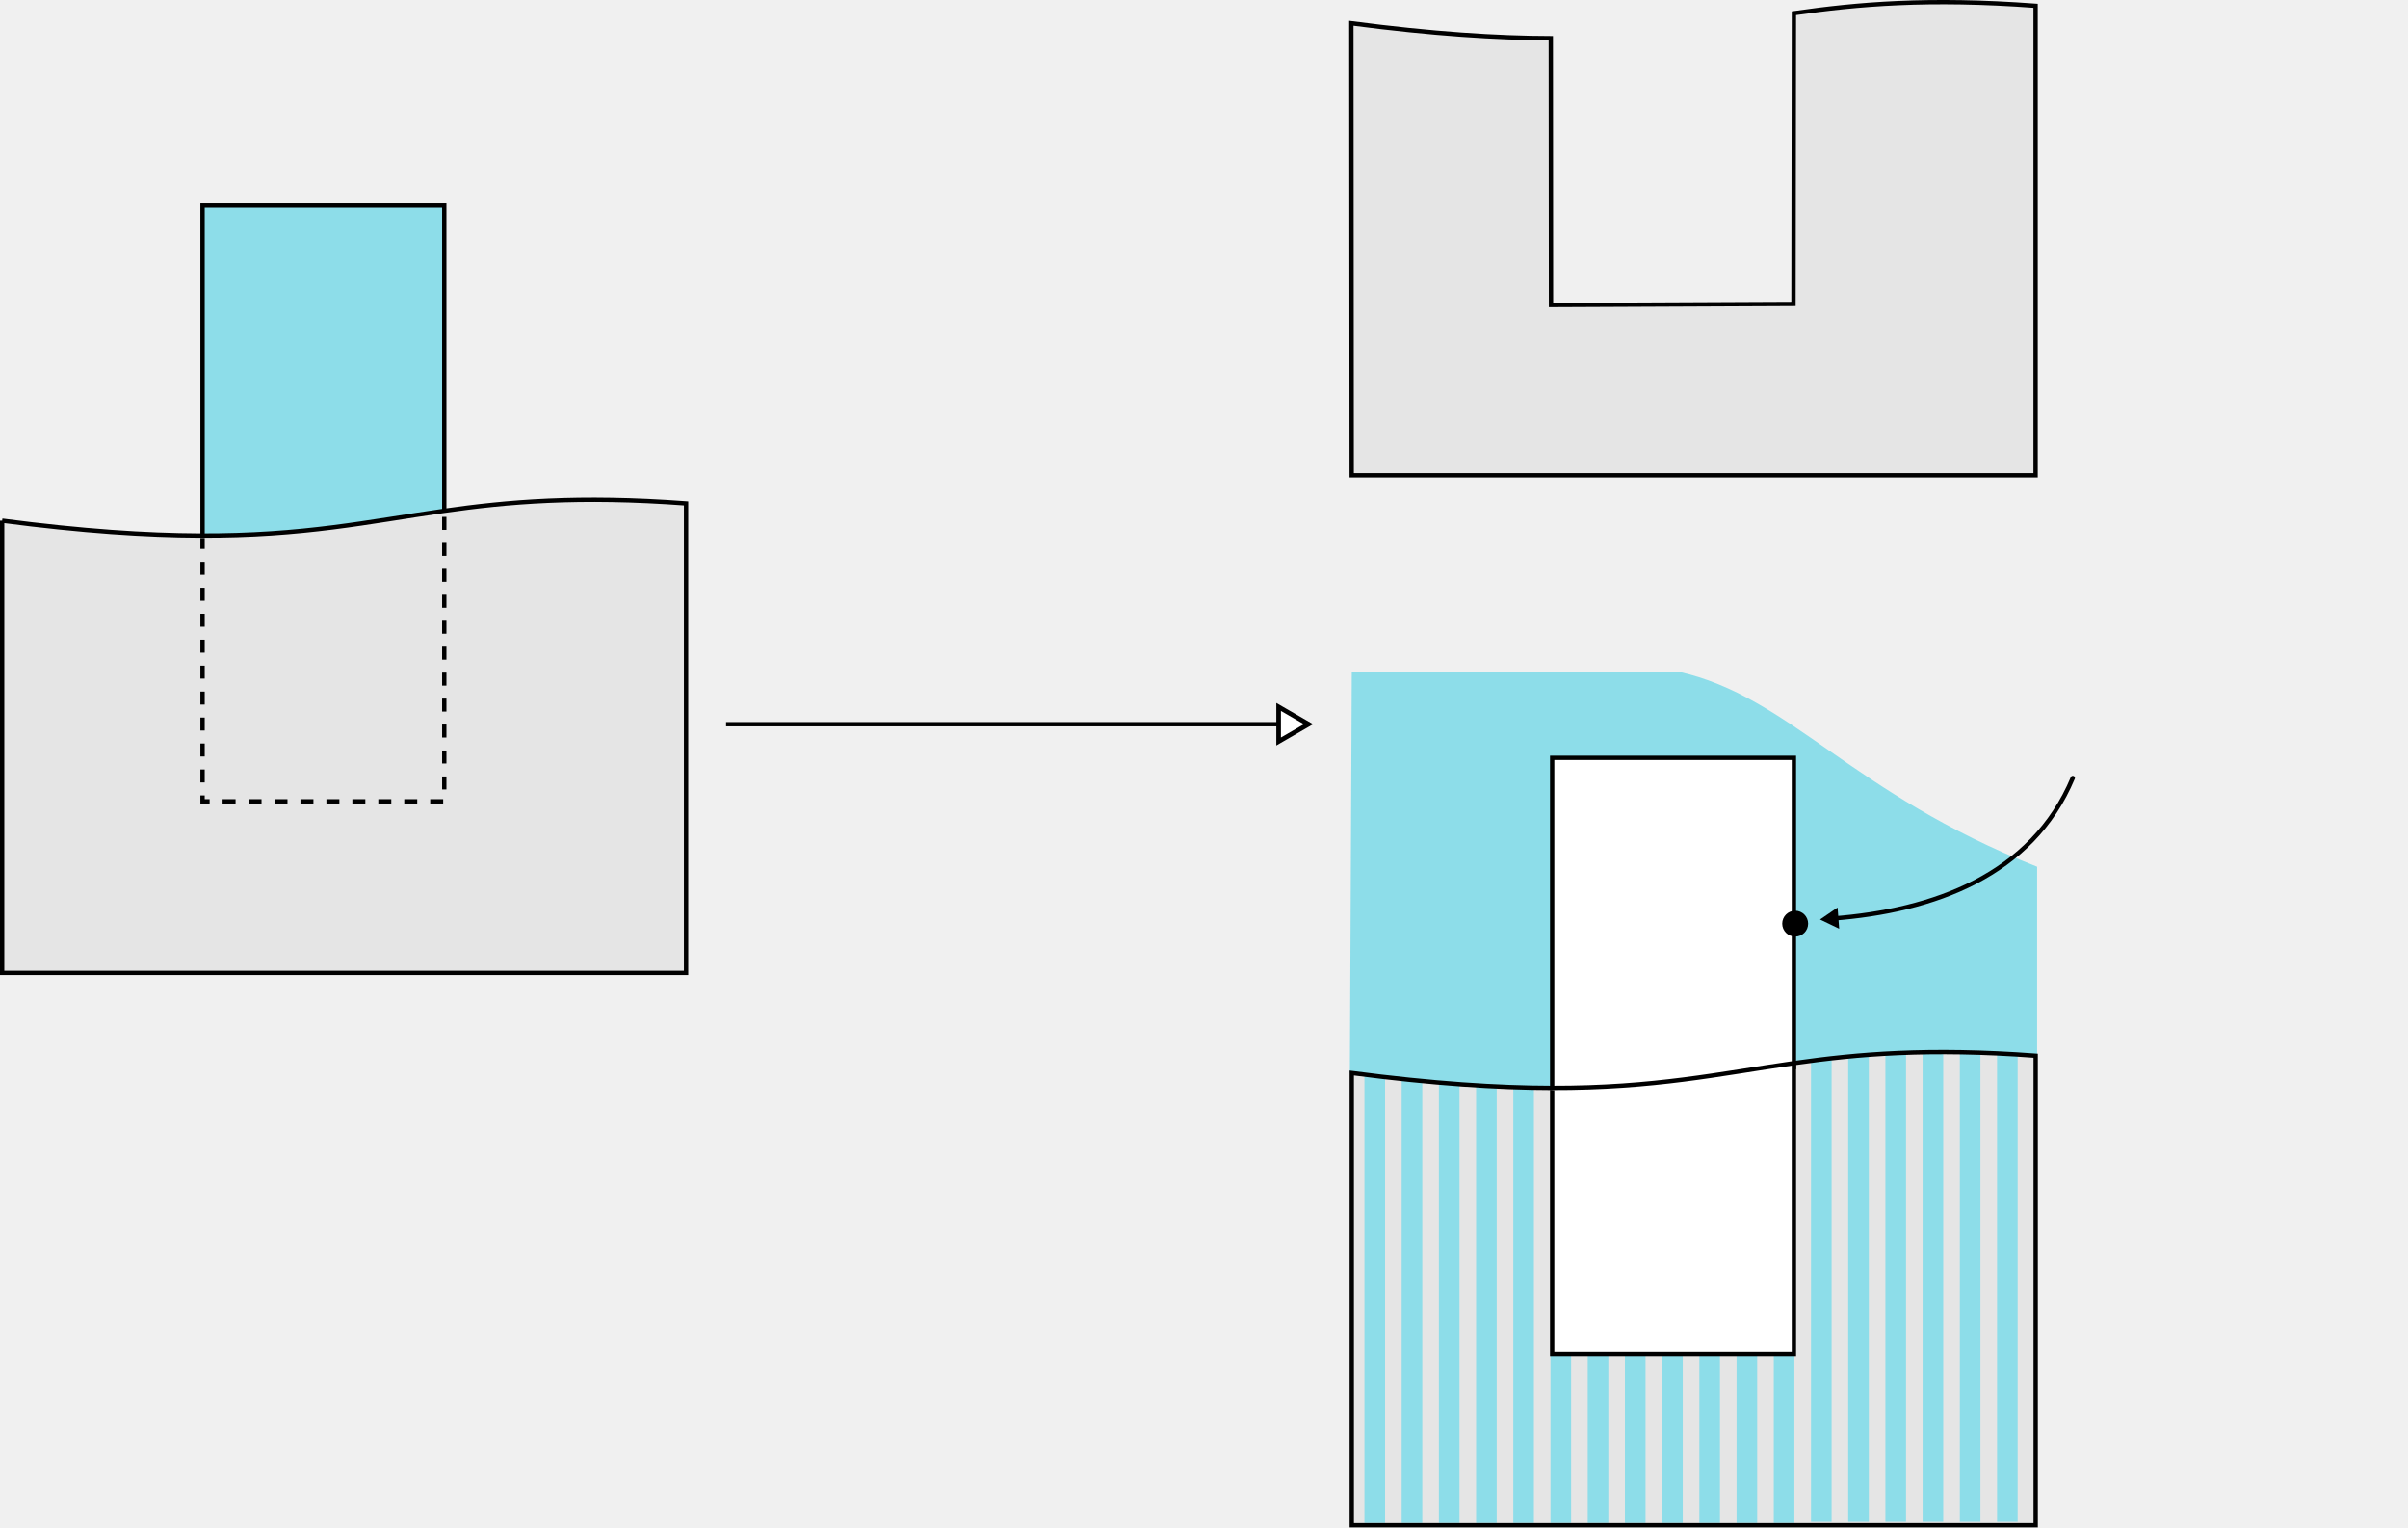
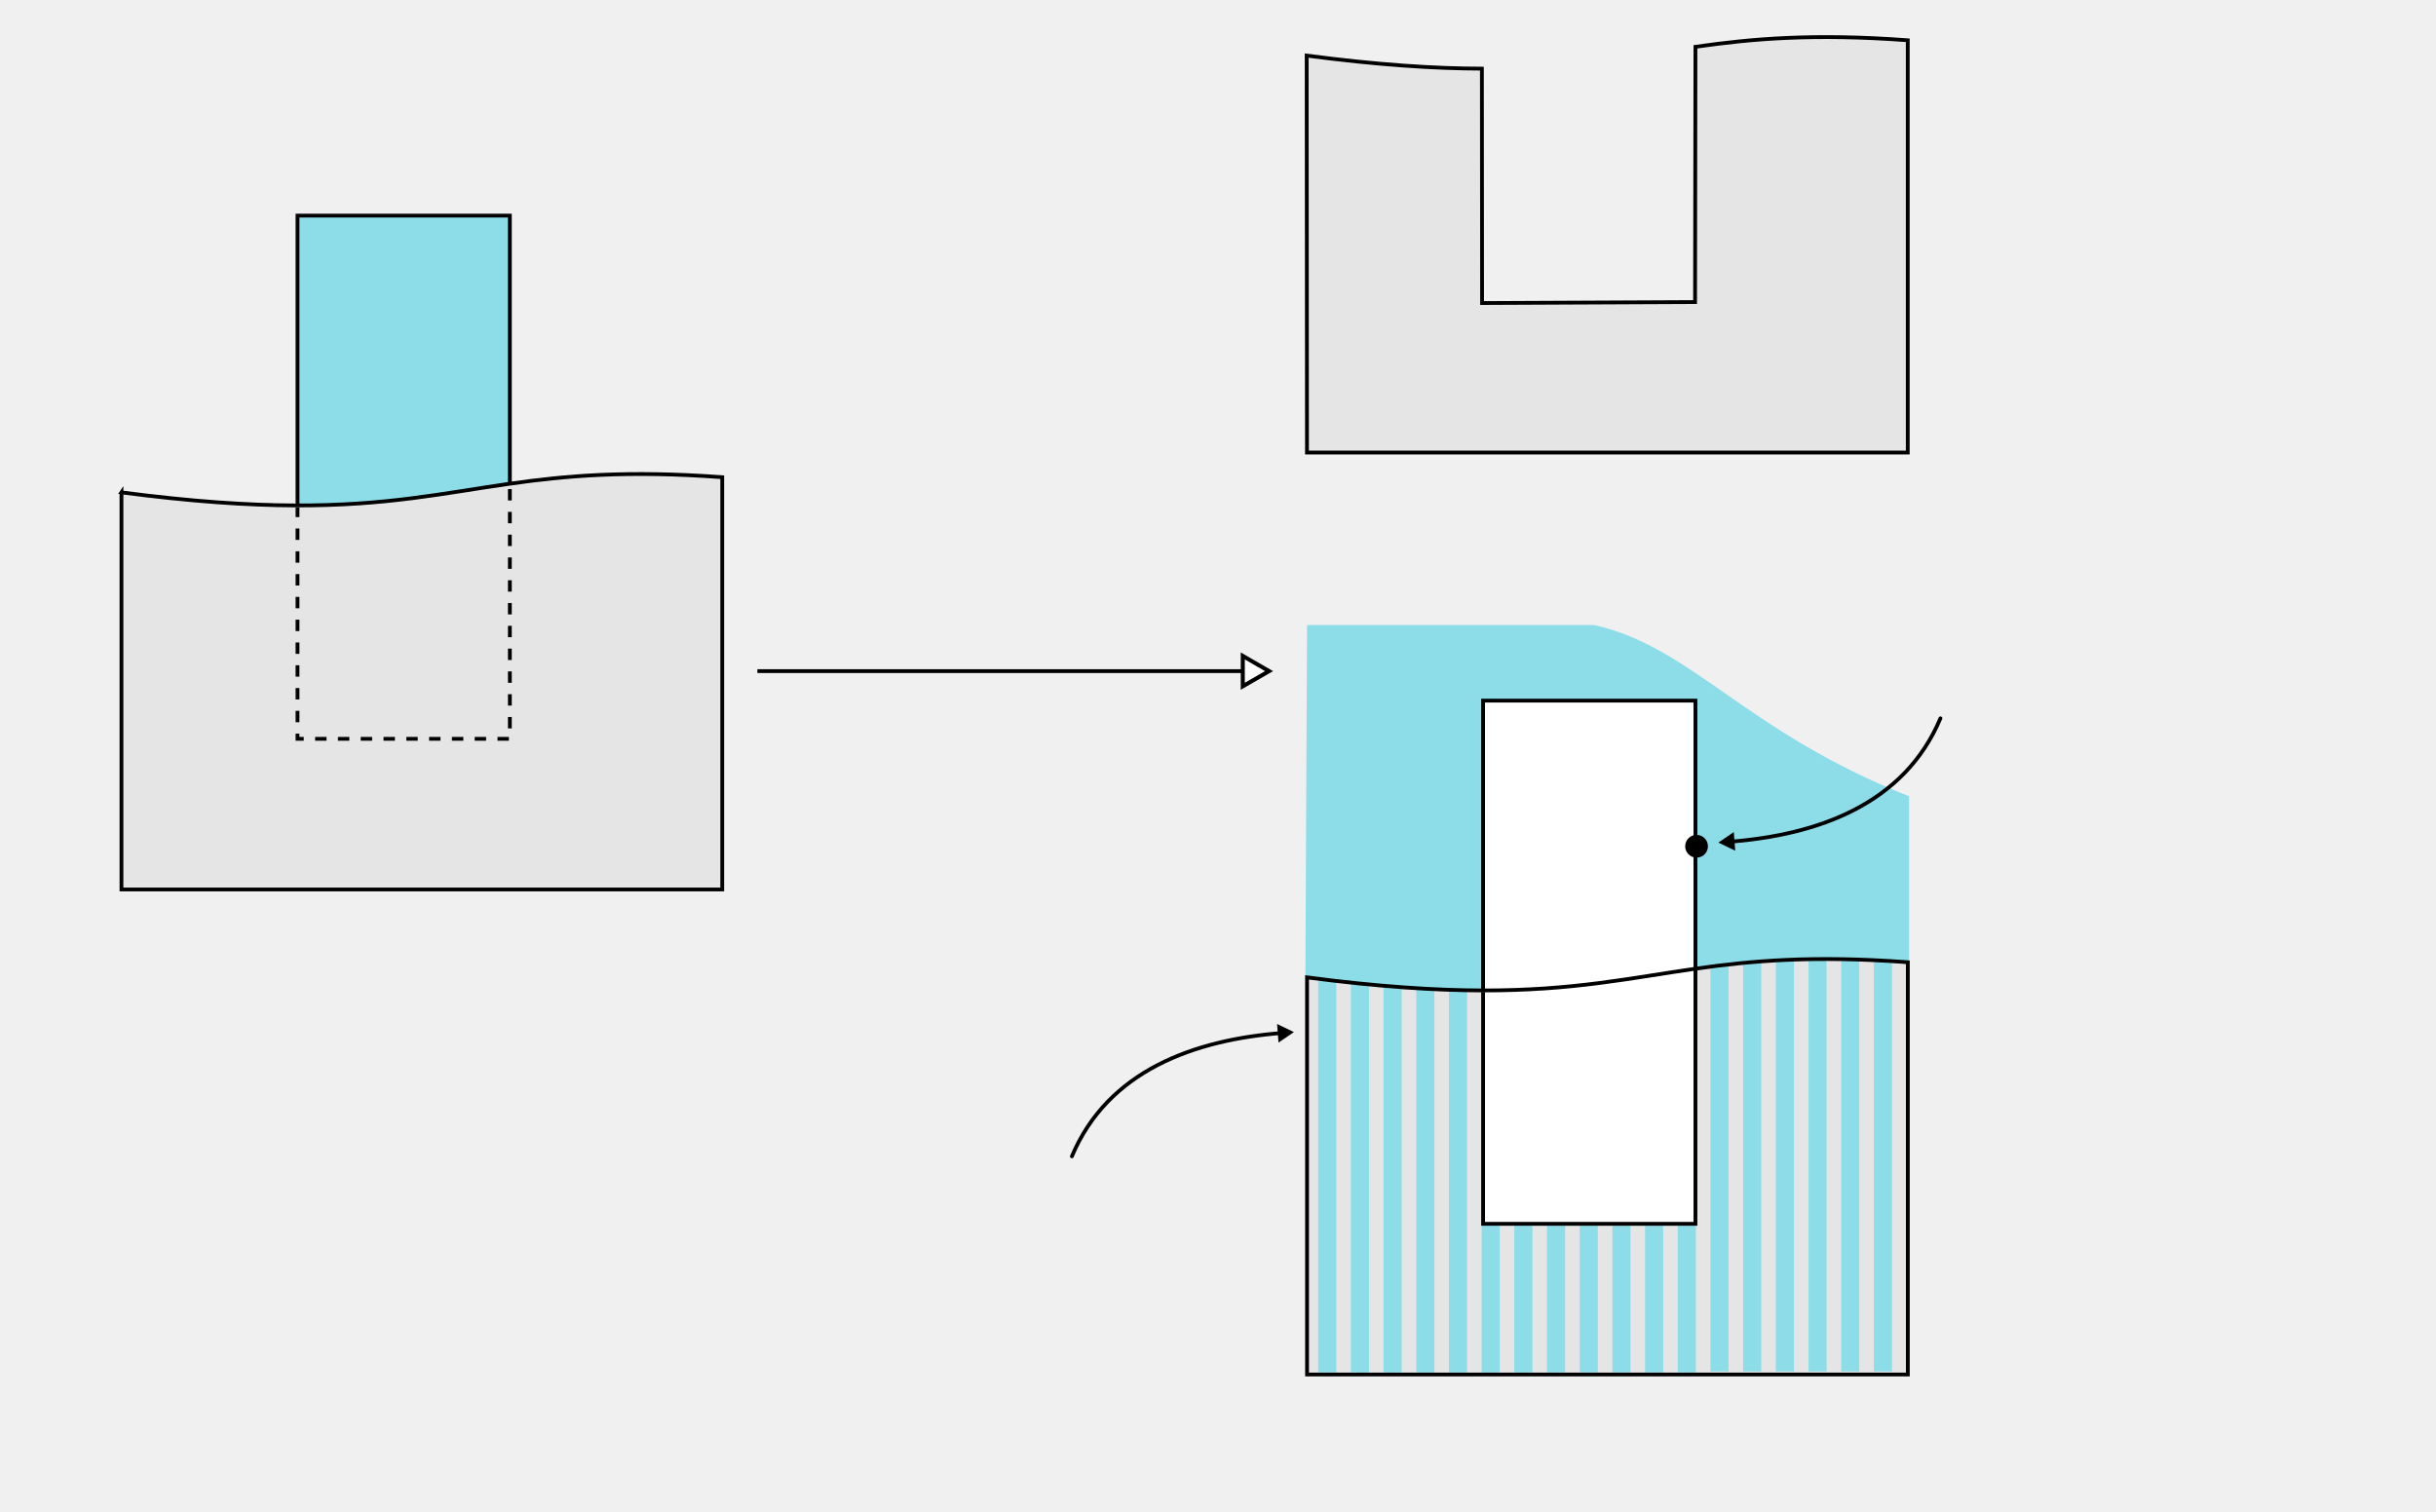
- <svg xmlns="http://www.w3.org/2000/svg" width="125.912mm" height="79.848mm" viewBox="0 0 125.912 79.848" version="1.1" id="svg8">
+ <svg xmlns="http://www.w3.org/2000/svg" width="145mm" height="90mm" viewBox="0 0 145 90" version="1.1" id="svg8">
  <defs id="defs2">
    <marker orient="auto" refY="0" refX="0" id="TriangleOutM" style="overflow:visible">
      <path id="path1084" d="M 5.77,0 -2.88,5 V -5 Z" style="fill:#000000;fill-opacity:1;fill-rule:evenodd;stroke:#000000;stroke-width:1pt;stroke-opacity:1" transform="scale(0.4)" />
    </marker>
    <marker orient="auto" refY="0" refX="0" id="EmptyTriangleOutL" style="overflow:visible">
      <path id="path1099" d="M 5.77,0 -2.88,5 V -5 Z" style="fill:#ffffff;fill-rule:evenodd;stroke:#000000;stroke-width:1pt;stroke-opacity:1" transform="matrix(0.8,0,0,0.8,-4.8,0)" />
    </marker>
    <marker orient="auto" refY="0" refX="0" id="TriangleOutL" style="overflow:visible">
      <path id="path1081" d="M 5.77,0 -2.88,5 V -5 Z" style="fill:#000000;fill-opacity:1;fill-rule:evenodd;stroke:#000000;stroke-width:1pt;stroke-opacity:1" transform="scale(0.8)" />
    </marker>
+     <marker orient="auto" refY="0" refX="0" id="TriangleOutM-9" style="overflow:visible">
+       <path id="path1084-4" d="M 5.77,0 -2.88,5 V -5 Z" style="fill:#000000;fill-opacity:1;fill-rule:evenodd;stroke:#000000;stroke-width:1pt;stroke-opacity:1" transform="scale(0.4)" />
+     </marker>
  </defs>
-   <g id="layer1" transform="translate(-32.08217,-122.9629)">
+   <g id="layer1" transform="translate(-32.08217,-112.8105)">
    <g id="g7183" transform="matrix(0.5930714,0,0,0.5930714,30.23795,76.66028)">
-       <path id="rect817-9" d="M 20.968,125.489 V 96.184 h 21.313 v 27.45" style="fill:#8ddde9;fill-opacity:1;stroke:#000000;stroke-width:0.381;stroke-miterlimit:4;stroke-dasharray:none;stroke-opacity:1" />
-       <path id="path815" d="m 3.3,123.967 v 39.862 H 63.598 v -41.384 c -9.522,-0.703 -15.755,-0.144 -21.372,0.658 -6.585,0.94 -12.323,2.213 -21.52,2.174 -4.705,-0.02 -10.314,-0.383 -17.406,-1.309 z" style="fill:#e5e5e5;fill-opacity:1;stroke:#000000;stroke-width:0.381;stroke-linecap:butt;stroke-linejoin:miter;stroke-miterlimit:4;stroke-dasharray:none;stroke-opacity:1" />
-       <path id="rect817" d="m 42.281,123.634 v 25.071 H 20.968 v -23.216" style="fill:none;fill-opacity:1;stroke:#000000;stroke-width:0.381;stroke-miterlimit:4;stroke-dasharray:1.144, 1.144;stroke-dashoffset:0;stroke-opacity:1" />
-       <flowRoot transform="matrix(0.3805895,0,0,0.3805895,-19.40689,-38.42708)" style="font-style:normal;font-weight:normal;font-size:40px;line-height:1.25;font-family:sans-serif;letter-spacing:0px;word-spacing:0px;fill:#000000;fill-opacity:1;stroke:none" id="flowRoot835" xml:space="preserve">
+       <path id="rect817-9" d="M 32.969,111.903 V 82.598 h 21.313 v 27.45" style="fill:#8ddde9;fill-opacity:1;stroke:#000000;stroke-width:0.381;stroke-miterlimit:4;stroke-dasharray:none;stroke-opacity:1" />
+       <path id="path815" d="m 15.301,110.381 v 39.862 h 60.297 v -41.384 c -9.522,-0.703 -15.755,-0.144 -21.372,0.658 -6.585,0.94 -12.323,2.213 -21.52,2.174 -4.705,-0.02 -10.314,-0.383 -17.406,-1.309 z" style="fill:#e5e5e5;fill-opacity:1;stroke:#000000;stroke-width:0.381;stroke-linecap:butt;stroke-linejoin:miter;stroke-miterlimit:4;stroke-dasharray:none;stroke-opacity:1" />
+       <path id="rect817" d="m 54.282,110.048 v 25.071 H 32.969 v -23.216" style="fill:none;fill-opacity:1;stroke:#000000;stroke-width:0.381;stroke-miterlimit:4;stroke-dasharray:1.144, 1.144;stroke-dashoffset:0;stroke-opacity:1" />
+       <flowRoot transform="matrix(0.3805895,0,0,0.3805895,-7.406178,-52.01365)" style="font-style:normal;font-weight:normal;font-size:40px;line-height:1.25;font-family:sans-serif;letter-spacing:0px;word-spacing:0px;fill:#000000;fill-opacity:1;stroke:none" id="flowRoot835" xml:space="preserve">
        <flowRegion id="flowRegion837">
          <rect y="335.52" x="113" height="61" width="172.5" id="rect839" />
        </flowRegion>
-         <flowPara style="font-style:normal;font-variant:normal;font-weight:normal;font-stretch:normal;font-size:13.333px;font-family:'Segoe UI';-inkscape-font-specification:'Segoe UI'" id="flowPara841">Tool</flowPara>
+         <flowPara style="font-style:normal;font-variant:normal;font-weight:bold;font-stretch:normal;font-size:13.333px;font-family:'Segoe UI';-inkscape-font-specification:'Segoe UI'" id="flowPara841">Tool</flowPara>
      </flowRoot>
-       <flowRoot transform="matrix(0.3805895,0,0,0.3805895,-35.96846,17.7233)" style="font-style:normal;font-weight:normal;font-size:40px;line-height:1.25;font-family:sans-serif;letter-spacing:0px;word-spacing:0px;fill:#000000;fill-opacity:1;stroke:none" id="flowRoot835-1" xml:space="preserve">
+       <flowRoot transform="matrix(0.3805895,0,0,0.3805895,-23.96775,4.136728)" style="font-style:normal;font-weight:normal;font-size:40px;line-height:1.25;font-family:sans-serif;letter-spacing:0px;word-spacing:0px;fill:#000000;fill-opacity:1;stroke:none" id="flowRoot835-1" xml:space="preserve">
        <flowRegion id="flowRegion837-7">
          <rect y="335.52" x="113" height="61" width="172.5" id="rect839-1" />
        </flowRegion>
-         <flowPara style="font-style:normal;font-variant:normal;font-weight:normal;font-stretch:normal;font-size:13.333px;font-family:'Segoe UI';-inkscape-font-specification:'Segoe UI'" id="flowPara841-6">Object</flowPara>
+         <flowPara style="font-style:normal;font-variant:normal;font-weight:bold;font-stretch:normal;font-size:13.333px;font-family:'Segoe UI';-inkscape-font-specification:'Segoe UI'" id="flowPara841-6">Object</flowPara>
      </flowRoot>
-       <g transform="matrix(1.438449,0,0,1.438449,-35.19635,-20.98356)" id="g935">
+       <g transform="matrix(1.438449,0,0,1.438449,-23.19563,-34.57013)" id="g935">
        <g id="g1257">
          <flowRoot transform="matrix(0.2645833,0,0,0.2645833,41.45457,10.87681)" style="font-style:normal;font-weight:normal;font-size:40px;line-height:1.25;font-family:sans-serif;letter-spacing:0px;word-spacing:0px;fill:#000000;fill-opacity:1;stroke:none" id="flowRoot835-1-7" xml:space="preserve">
            <flowRegion id="flowRegion837-7-4">
              <rect y="335.52" x="113" height="61" width="172.5" id="rect839-1-3" />
            </flowRegion>
            <flowPara style="font-style:normal;font-variant:normal;font-weight:normal;font-stretch:normal;font-size:13.333px;font-family:'Segoe UI';-inkscape-font-specification:'Segoe UI'" id="flowPara841-6-7">Result = Object \  </flowPara>
          </flowRoot>
          <flowRoot transform="matrix(0.2645833,0,0,0.2645833,67.45425,10.68972)" style="font-style:normal;font-weight:normal;font-size:40px;line-height:1.25;font-family:sans-serif;letter-spacing:0px;word-spacing:0px;fill:#000000;fill-opacity:1;stroke:none" id="flowRoot835-1-7-6" xml:space="preserve">
            <flowRegion id="flowRegion837-7-4-5">
              <rect y="335.52" x="113" height="61" width="172.5" id="rect839-1-3-8" />
            </flowRegion>
            <flowPara style="font-style:normal;font-variant:normal;font-weight:normal;font-stretch:normal;font-size:13.333px;font-family:'Segoe UI';-inkscape-font-specification:'Segoe UI'" id="flowPara841-6-7-1">*</flowPara>
          </flowRoot>
          <flowRoot transform="matrix(0.2645833,0,0,0.2645833,69.73956,10.92325)" style="font-style:normal;font-weight:normal;font-size:40px;line-height:1.25;font-family:sans-serif;letter-spacing:0px;word-spacing:0px;fill:#000000;fill-opacity:1;stroke:none" id="flowRoot835-1-7-3" xml:space="preserve">
            <flowRegion id="flowRegion837-7-4-7">
              <rect y="335.52" x="113" height="61" width="172.5" id="rect839-1-3-3" />
            </flowRegion>
            <flowPara style="font-style:normal;font-variant:normal;font-weight:normal;font-stretch:normal;font-size:13.333px;font-family:'Segoe UI';-inkscape-font-specification:'Segoe UI'" id="flowPara841-6-7-5">Tool</flowPara>
          </flowRoot>
        </g>
      </g>
-       <path id="rect817-9-7-1" d="m 122.123,172.654 0.168,-35.371 h 28.824 c 9.841,2.209 15.147,10.699 31.6,17.189 v 16.725 c -12.779,-1.362 -21.972,0.706 -32.406,2.207 -9.882,1.422 -21.829,0.142 -28.185,-0.751 z" style="fill:#8ddde9;fill-opacity:1;stroke:none;stroke-width:0.702;stroke-miterlimit:4;stroke-dasharray:none;stroke-opacity:1" />
-       <path id="path937" d="M 67.125,141.909 H 118.548" style="fill:none;stroke:#000000;stroke-width:0.381;stroke-linecap:butt;stroke-linejoin:miter;stroke-miterlimit:4;stroke-dasharray:none;stroke-opacity:1;marker-end:url(#EmptyTriangleOutL)" />
-       <path id="path815-4" d="m 161.235,104.862 -21.377,0.099 -0.018,-23.528 c -4.741,-0.012 -10.404,-0.372 -17.586,-1.31 l 0.03,39.844 h 60.297 V 78.583 c -9.478,-0.7 -15.698,-0.149 -21.309,0.656 z" style="fill:#e5e5e5;fill-opacity:1;stroke:#000000;stroke-width:0.381;stroke-linecap:butt;stroke-linejoin:miter;stroke-miterlimit:4;stroke-dasharray:none;stroke-opacity:1" />
-       <flowRoot transform="matrix(0.3805895,0,0,0.3805895,82.98568,-26.12033)" style="font-style:normal;font-weight:normal;font-size:40px;line-height:1.25;font-family:sans-serif;letter-spacing:0px;word-spacing:0px;fill:#000000;fill-opacity:1;stroke:none" id="flowRoot835-1-0" xml:space="preserve">
+       <path id="rect817-9-7-1" d="m 134.124,159.068 0.168,-35.371 h 28.824 c 9.841,2.209 15.147,10.699 31.6,17.189 v 16.725 c -12.779,-1.362 -21.972,0.706 -32.406,2.207 -9.882,1.422 -21.829,0.142 -28.185,-0.751 z" style="fill:#8ddde9;fill-opacity:1;stroke:none;stroke-width:0.702;stroke-miterlimit:4;stroke-dasharray:none;stroke-opacity:1" />
+       <path id="path937" d="M 79.125,128.323 H 130.548" style="fill:none;stroke:#000000;stroke-width:0.381;stroke-linecap:butt;stroke-linejoin:miter;stroke-miterlimit:4;stroke-dasharray:none;stroke-opacity:1;marker-end:url(#EmptyTriangleOutL)" />
+       <path id="path815-4" d="m 173.236,91.275 -21.377,0.099 -0.018,-23.528 c -4.741,-0.012 -10.404,-0.372 -17.586,-1.31 l 0.03,39.844 h 60.297 V 64.997 c -9.478,-0.7 -15.698,-0.149 -21.309,0.656 z" style="fill:#e5e5e5;fill-opacity:1;stroke:#000000;stroke-width:0.381;stroke-linecap:butt;stroke-linejoin:miter;stroke-miterlimit:4;stroke-dasharray:none;stroke-opacity:1" />
+       <flowRoot transform="matrix(0.3805895,0,0,0.3805895,94.98639,-39.7069)" style="font-style:normal;font-weight:normal;font-size:40px;line-height:1.25;font-family:sans-serif;letter-spacing:0px;word-spacing:0px;fill:#000000;fill-opacity:1;stroke:none" id="flowRoot835-1-0" xml:space="preserve">
        <flowRegion id="flowRegion837-7-5">
          <rect y="335.52" x="113" height="61" width="172.5" id="rect839-1-8" />
        </flowRegion>
-         <flowPara style="font-style:normal;font-variant:normal;font-weight:normal;font-stretch:normal;font-size:13.333px;font-family:'Segoe UI';-inkscape-font-specification:'Segoe UI'" id="flowPara841-6-76">Result (good solid)</flowPara>
+         <flowPara style="font-style:normal;font-variant:normal;font-weight:normal;font-stretch:normal;font-size:13.333px;font-family:'Segoe UI';-inkscape-font-specification:'Segoe UI'" id="flowPara841-6-76">
+           <flowSpan style="font-weight:bold" id="flowSpan9011">Result</flowSpan> (good solid)</flowPara>
      </flowRoot>
-       <path id="path815-43" d="m 122.291,172.654 v 39.862 h 60.297 V 171.132 c -9.475,-0.7 -15.694,-0.149 -21.289,0.646 -6.569,0.934 -12.278,2.205 -21.388,2.186 -4.748,-0.01 -10.42,-0.369 -17.62,-1.31 z" style="fill:#e5e5e5;fill-opacity:1;stroke:none;stroke-width:0.381;stroke-linecap:butt;stroke-linejoin:miter;stroke-miterlimit:4;stroke-dasharray:none;stroke-opacity:1" />
-       <path id="rect817-9-7" d="m 139.959,174.177 v -29.305 h 21.313 v 27.45" style="fill:#ffffff;fill-opacity:1;stroke:#000000;stroke-width:0.381;stroke-miterlimit:4;stroke-dasharray:none;stroke-opacity:1" />
-       <rect y="172.883" x="123.41" height="39.429" width="1.817" id="rect6807" style="fill:#8ddde9;fill-opacity:1;stroke:none;stroke-width:0.497;stroke-miterlimit:4;stroke-dasharray:none;stroke-dashoffset:0;stroke-opacity:1" />
-       <rect y="173.202" x="126.69" height="39.11" width="1.817" id="rect6807-3" style="fill:#8ddde9;fill-opacity:1;stroke:none;stroke-width:0.495;stroke-miterlimit:4;stroke-dasharray:none;stroke-dashoffset:0;stroke-opacity:1" />
-       <rect y="173.536" x="129.971" height="38.776" width="1.817" id="rect6807-0" style="fill:#8ddde9;fill-opacity:1;stroke:none;stroke-width:0.493;stroke-miterlimit:4;stroke-dasharray:none;stroke-dashoffset:0;stroke-opacity:1" />
-       <rect y="173.761" x="133.252" height="38.551" width="1.817" id="rect6807-4" style="fill:#8ddde9;fill-opacity:1;stroke:none;stroke-width:0.491;stroke-miterlimit:4;stroke-dasharray:none;stroke-dashoffset:0;stroke-opacity:1" />
-       <rect y="173.92" x="136.533" height="38.392" width="1.817" id="rect6807-9" style="fill:#8ddde9;fill-opacity:1;stroke:none;stroke-width:0.49;stroke-miterlimit:4;stroke-dasharray:none;stroke-dashoffset:0;stroke-opacity:1" />
-       <rect y="197.328" x="139.813" height="14.984" width="1.817" id="rect6807-8" style="fill:#8ddde9;fill-opacity:1;stroke:none;stroke-width:0.306;stroke-miterlimit:4;stroke-dasharray:none;stroke-dashoffset:0;stroke-opacity:1" />
-       <circle r="1.142" cy="159.49" cx="161.384" id="path6872" style="fill:#000000;fill-opacity:1;stroke:none;stroke-width:0.235;stroke-miterlimit:4;stroke-dasharray:none;stroke-dashoffset:0;stroke-opacity:1" />
-       <flowRoot transform="matrix(0.3805895,0,0,0.3805895,-37.36486,-75.67366)" style="font-style:normal;font-weight:normal;font-size:40px;line-height:1.25;font-family:sans-serif;letter-spacing:0px;word-spacing:0px;fill:#000000;fill-opacity:1;stroke:none" id="flowRoot6874" xml:space="preserve">
+       <path id="path815-43" d="m 134.292,159.068 v 39.862 h 60.297 v -41.384 c -9.475,-0.7 -15.694,-0.149 -21.289,0.646 -6.569,0.934 -12.278,2.205 -21.388,2.186 -4.748,-0.01 -10.42,-0.369 -17.62,-1.31 z" style="fill:#e5e5e5;fill-opacity:1;stroke:none;stroke-width:0.381;stroke-linecap:butt;stroke-linejoin:miter;stroke-miterlimit:4;stroke-dasharray:none;stroke-opacity:1" />
+       <path id="rect817-9-7" d="m 151.96,160.59 v -29.305 h 21.313 v 27.45" style="fill:#ffffff;fill-opacity:1;stroke:#000000;stroke-width:0.381;stroke-miterlimit:4;stroke-dasharray:none;stroke-opacity:1" />
+       <rect y="159.296" x="135.41" height="39.429" width="1.817" id="rect6807" style="fill:#8ddde9;fill-opacity:1;stroke:none;stroke-width:0.497;stroke-miterlimit:4;stroke-dasharray:none;stroke-dashoffset:0;stroke-opacity:1" />
+       <rect y="159.616" x="138.691" height="39.11" width="1.817" id="rect6807-3" style="fill:#8ddde9;fill-opacity:1;stroke:none;stroke-width:0.495;stroke-miterlimit:4;stroke-dasharray:none;stroke-dashoffset:0;stroke-opacity:1" />
+       <rect y="159.95" x="141.972" height="38.776" width="1.817" id="rect6807-0" style="fill:#8ddde9;fill-opacity:1;stroke:none;stroke-width:0.493;stroke-miterlimit:4;stroke-dasharray:none;stroke-dashoffset:0;stroke-opacity:1" />
+       <rect y="160.175" x="145.253" height="38.551" width="1.817" id="rect6807-4" style="fill:#8ddde9;fill-opacity:1;stroke:none;stroke-width:0.491;stroke-miterlimit:4;stroke-dasharray:none;stroke-dashoffset:0;stroke-opacity:1" />
+       <rect y="160.333" x="148.533" height="38.392" width="1.817" id="rect6807-9" style="fill:#8ddde9;fill-opacity:1;stroke:none;stroke-width:0.49;stroke-miterlimit:4;stroke-dasharray:none;stroke-dashoffset:0;stroke-opacity:1" />
+       <rect y="183.741" x="151.814" height="14.984" width="1.817" id="rect6807-8" style="fill:#8ddde9;fill-opacity:1;stroke:none;stroke-width:0.306;stroke-miterlimit:4;stroke-dasharray:none;stroke-dashoffset:0;stroke-opacity:1" />
+       <circle r="1.142" cy="145.904" cx="173.385" id="path6872" style="fill:#000000;fill-opacity:1;stroke:none;stroke-width:0.235;stroke-miterlimit:4;stroke-dasharray:none;stroke-dashoffset:0;stroke-opacity:1" />
+       <flowRoot transform="matrix(0.3805895,0,0,0.3805895,-23.78214,-90.36763)" style="font-style:normal;font-weight:normal;font-size:40px;line-height:1.25;font-family:sans-serif;letter-spacing:0px;word-spacing:0px;fill:#000000;fill-opacity:1;stroke:none" id="flowRoot6874" xml:space="preserve">
        <flowRegion style="fill:#000000;fill-opacity:1" id="flowRegion6876">
          <rect style="fill:#000000;fill-opacity:1" y="509.458" x="567.1" height="211.425" width="419.314" id="rect6878" />
        </flowRegion>
        <flowPara style="font-size:13.333px;fill:#000000;fill-opacity:1" id="flowPara6880">Test point</flowPara>
      </flowRoot>
-       <flowRoot transform="matrix(0.3805895,0,0,0.3805895,-49.78357,-68.90354)" style="font-style:normal;font-weight:normal;font-size:40px;line-height:1.25;font-family:sans-serif;letter-spacing:0px;word-spacing:0px;fill:#000000;fill-opacity:1;stroke:none" id="flowRoot6874-0" xml:space="preserve">
+       <flowRoot transform="matrix(0.3805895,0,0,0.3805895,-36.20086,-83.52401)" style="font-style:normal;font-weight:normal;font-size:40px;line-height:1.25;font-family:sans-serif;letter-spacing:0px;word-spacing:0px;fill:#000000;fill-opacity:1;stroke:none" id="flowRoot6874-0" xml:space="preserve">
        <flowRegion style="fill:#000000;fill-opacity:1" id="flowRegion6876-7">
          <rect style="fill:#000000;fill-opacity:1" y="509.458" x="567.1" height="211.425" width="419.314" id="rect6878-8" />
        </flowRegion>
        <flowPara style="font-size:13.333px;fill:#000000;fill-opacity:1" id="flowPara6880-0">of the "cavity" shell</flowPara>
      </flowRoot>
-       <flowRoot transform="matrix(0.3805895,0,0,0.3805895,-48.87794,-62.66365)" style="font-style:normal;font-weight:normal;font-size:40px;line-height:1.25;font-family:sans-serif;letter-spacing:0px;word-spacing:0px;fill:#000000;fill-opacity:1;stroke:none" id="flowRoot6874-0-7" xml:space="preserve">
+       <flowRoot transform="matrix(0.3805895,0,0,0.3805895,-35.29523,-76.70518)" style="font-style:normal;font-weight:normal;font-size:40px;line-height:1.25;font-family:sans-serif;letter-spacing:0px;word-spacing:0px;fill:#000000;fill-opacity:1;stroke:none" id="flowRoot6874-0-7" xml:space="preserve">
        <flowRegion style="fill:#000000;fill-opacity:1" id="flowRegion6876-7-0">
          <rect style="fill:#000000;fill-opacity:1" y="509.458" x="567.1" height="211.425" width="419.314" id="rect6878-8-9" />
        </flowRegion>
-         <flowPara style="font-size:13.333px;fill:#000000;fill-opacity:1" id="flowPara6880-0-1">is outside the solid</flowPara>
+         <flowPara style="font-size:13.333px;fill:#000000;fill-opacity:1" id="flowPara6880-0-1">is outside the solid's</flowPara>
      </flowRoot>
-       <path id="path6954" d="m 185.86,146.648 c -3.61,8.599 -12.272,11.718 -21.206,12.393" style="fill:none;fill-opacity:1;stroke:#000000;stroke-width:0.381;stroke-linecap:round;stroke-linejoin:miter;stroke-miterlimit:4;stroke-dasharray:none;stroke-opacity:1;marker-end:url(#TriangleOutM)" />
-       <rect y="197.302" x="143.094" height="15.01" width="1.817" id="rect6807-6" style="fill:#8ddde9;fill-opacity:1;stroke:none;stroke-width:0.307;stroke-miterlimit:4;stroke-dasharray:none;stroke-dashoffset:0;stroke-opacity:1" />
-       <rect y="197.31" x="146.375" height="15.002" width="1.817" id="rect6807-3-7" style="fill:#8ddde9;fill-opacity:1;stroke:none;stroke-width:0.306;stroke-miterlimit:4;stroke-dasharray:none;stroke-dashoffset:0;stroke-opacity:1" />
-       <rect y="197.308" x="149.655" height="15.004" width="1.817" id="rect6807-0-5" style="fill:#8ddde9;fill-opacity:1;stroke:none;stroke-width:0.306;stroke-miterlimit:4;stroke-dasharray:none;stroke-dashoffset:0;stroke-opacity:1" />
-       <rect y="197.387" x="152.936" height="14.925" width="1.817" id="rect6807-4-0" style="fill:#8ddde9;fill-opacity:1;stroke:none;stroke-width:0.306;stroke-miterlimit:4;stroke-dasharray:none;stroke-dashoffset:0;stroke-opacity:1" />
-       <rect y="197.34" x="156.217" height="14.972" width="1.817" id="rect6807-9-5" style="fill:#8ddde9;fill-opacity:1;stroke:none;stroke-width:0.306;stroke-miterlimit:4;stroke-dasharray:none;stroke-dashoffset:0;stroke-opacity:1" />
-       <rect y="197.328" x="159.498" height="14.984" width="1.817" id="rect6807-8-6" style="fill:#8ddde9;fill-opacity:1;stroke:none;stroke-width:0.306;stroke-miterlimit:4;stroke-dasharray:none;stroke-dashoffset:0;stroke-opacity:1" />
-       <path id="rect817-5" d="m 161.272,171.846 v 25.547 H 139.959 V 174.177" style="fill:#ffffff;fill-opacity:1;stroke:#000000;stroke-width:0.381;stroke-miterlimit:4;stroke-dasharray:none;stroke-dashoffset:0;stroke-opacity:1" />
-       <rect y="171.478" x="162.778" height="40.733" width="1.817" id="rect6807-6-5" style="fill:#8ddde9;fill-opacity:1;stroke:none;stroke-width:0.505;stroke-miterlimit:4;stroke-dasharray:none;stroke-dashoffset:0;stroke-opacity:1" />
-       <rect y="171.067" x="166.059" height="41.144" width="1.817" id="rect6807-3-7-1" style="fill:#8ddde9;fill-opacity:1;stroke:none;stroke-width:0.508;stroke-miterlimit:4;stroke-dasharray:none;stroke-dashoffset:0;stroke-opacity:1" />
-       <rect y="170.917" x="169.34" height="41.294" width="1.817" id="rect6807-0-5-7" style="fill:#8ddde9;fill-opacity:1;stroke:none;stroke-width:0.508;stroke-miterlimit:4;stroke-dasharray:none;stroke-dashoffset:0;stroke-opacity:1" />
-       <rect y="170.766" x="172.62" height="41.445" width="1.817" id="rect6807-4-0-3" style="fill:#8ddde9;fill-opacity:1;stroke:none;stroke-width:0.509;stroke-miterlimit:4;stroke-dasharray:none;stroke-dashoffset:0;stroke-opacity:1" />
-       <flowRoot transform="matrix(0.3805895,0,0,0.3805895,82.98568,66.81275)" style="font-style:normal;font-weight:normal;font-size:40px;line-height:1.25;font-family:sans-serif;letter-spacing:0px;word-spacing:0px;fill:#000000;fill-opacity:1;stroke:none" id="flowRoot835-1-0-9" xml:space="preserve">
+       <path id="path6954" d="m 197.861,133.061 c -3.61,8.599 -12.272,11.718 -21.206,12.393" style="fill:none;fill-opacity:1;stroke:#000000;stroke-width:0.381;stroke-linecap:round;stroke-linejoin:miter;stroke-miterlimit:4;stroke-dasharray:none;stroke-opacity:1;marker-end:url(#TriangleOutM)" />
+       <rect y="183.716" x="155.095" height="15.01" width="1.817" id="rect6807-6" style="fill:#8ddde9;fill-opacity:1;stroke:none;stroke-width:0.307;stroke-miterlimit:4;stroke-dasharray:none;stroke-dashoffset:0;stroke-opacity:1" />
+       <rect y="183.724" x="158.375" height="15.002" width="1.817" id="rect6807-3-7" style="fill:#8ddde9;fill-opacity:1;stroke:none;stroke-width:0.306;stroke-miterlimit:4;stroke-dasharray:none;stroke-dashoffset:0;stroke-opacity:1" />
+       <rect y="183.722" x="161.656" height="15.004" width="1.817" id="rect6807-0-5" style="fill:#8ddde9;fill-opacity:1;stroke:none;stroke-width:0.306;stroke-miterlimit:4;stroke-dasharray:none;stroke-dashoffset:0;stroke-opacity:1" />
+       <rect y="183.801" x="164.937" height="14.925" width="1.817" id="rect6807-4-0" style="fill:#8ddde9;fill-opacity:1;stroke:none;stroke-width:0.306;stroke-miterlimit:4;stroke-dasharray:none;stroke-dashoffset:0;stroke-opacity:1" />
+       <rect y="183.753" x="168.218" height="14.972" width="1.817" id="rect6807-9-5" style="fill:#8ddde9;fill-opacity:1;stroke:none;stroke-width:0.306;stroke-miterlimit:4;stroke-dasharray:none;stroke-dashoffset:0;stroke-opacity:1" />
+       <rect y="183.741" x="171.498" height="14.984" width="1.817" id="rect6807-8-6" style="fill:#8ddde9;fill-opacity:1;stroke:none;stroke-width:0.306;stroke-miterlimit:4;stroke-dasharray:none;stroke-dashoffset:0;stroke-opacity:1" />
+       <path id="rect817-5" d="m 173.273,158.259 v 25.547 h -21.313 v -23.216" style="fill:#ffffff;fill-opacity:1;stroke:#000000;stroke-width:0.381;stroke-miterlimit:4;stroke-dasharray:none;stroke-dashoffset:0;stroke-opacity:1" />
+       <rect y="157.892" x="174.779" height="40.733" width="1.817" id="rect6807-6-5" style="fill:#8ddde9;fill-opacity:1;stroke:none;stroke-width:0.505;stroke-miterlimit:4;stroke-dasharray:none;stroke-dashoffset:0;stroke-opacity:1" />
+       <rect y="157.481" x="178.06" height="41.144" width="1.817" id="rect6807-3-7-1" style="fill:#8ddde9;fill-opacity:1;stroke:none;stroke-width:0.508;stroke-miterlimit:4;stroke-dasharray:none;stroke-dashoffset:0;stroke-opacity:1" />
+       <rect y="157.33" x="181.34" height="41.294" width="1.817" id="rect6807-0-5-7" style="fill:#8ddde9;fill-opacity:1;stroke:none;stroke-width:0.508;stroke-miterlimit:4;stroke-dasharray:none;stroke-dashoffset:0;stroke-opacity:1" />
+       <rect y="157.179" x="184.621" height="41.445" width="1.817" id="rect6807-4-0-3" style="fill:#8ddde9;fill-opacity:1;stroke:none;stroke-width:0.509;stroke-miterlimit:4;stroke-dasharray:none;stroke-dashoffset:0;stroke-opacity:1" />
+       <flowRoot transform="matrix(0.3805895,0,0,0.3805895,97.67114,63.96515)" style="font-style:normal;font-weight:normal;font-size:40px;line-height:1.25;font-family:sans-serif;letter-spacing:0px;word-spacing:0px;fill:#000000;fill-opacity:1;stroke:none" id="flowRoot835-1-0-9" xml:space="preserve">
        <flowRegion id="flowRegion837-7-5-6">
          <rect y="335.52" x="113" height="61" width="172.5" id="rect839-1-8-1" />
        </flowRegion>
-         <flowPara style="font-style:normal;font-variant:normal;font-weight:normal;font-stretch:normal;font-size:13.333px;font-family:'Segoe UI';-inkscape-font-specification:'Segoe UI'" id="flowPara841-6-76-6">Result (incorrect solid)</flowPara>
+         <flowPara style="font-style:normal;font-variant:normal;font-weight:normal;font-stretch:normal;font-size:13.333px;font-family:'Segoe UI';-inkscape-font-specification:'Segoe UI'" id="flowPara841-6-76-6">
+           <flowSpan style="font-weight:bold" id="flowSpan9013">Result</flowSpan> (incorrect solid)</flowPara>
      </flowRoot>
-       <rect y="170.796" x="175.901" height="41.415" width="1.817" id="rect6807-9-5-3" style="fill:#8ddde9;fill-opacity:1;stroke:none;stroke-width:0.509;stroke-miterlimit:4;stroke-dasharray:none;stroke-dashoffset:0;stroke-opacity:1" />
-       <rect y="170.867" x="179.182" height="41.344" width="1.817" id="rect6807-8-6-1" style="fill:#8ddde9;fill-opacity:1;stroke:none;stroke-width:0.509;stroke-miterlimit:4;stroke-dasharray:none;stroke-dashoffset:0;stroke-opacity:1" />
-       <path id="path815-43-7" d="m 122.291,172.654 v 39.862 h 60.297 V 171.132 c -9.475,-0.7 -15.694,-0.149 -21.289,0.646 -6.569,0.934 -12.278,2.205 -21.388,2.186 -4.748,-0.01 -10.42,-0.369 -17.62,-1.31 z" style="fill:none;fill-opacity:1;stroke:#000000;stroke-width:0.381;stroke-linecap:butt;stroke-linejoin:miter;stroke-miterlimit:4;stroke-dasharray:none;stroke-opacity:1" />
+       <rect y="157.209" x="187.902" height="41.415" width="1.817" id="rect6807-9-5-3" style="fill:#8ddde9;fill-opacity:1;stroke:none;stroke-width:0.509;stroke-miterlimit:4;stroke-dasharray:none;stroke-dashoffset:0;stroke-opacity:1" />
+       <rect y="157.28" x="191.182" height="41.344" width="1.817" id="rect6807-8-6-1" style="fill:#8ddde9;fill-opacity:1;stroke:none;stroke-width:0.509;stroke-miterlimit:4;stroke-dasharray:none;stroke-dashoffset:0;stroke-opacity:1" />
+       <path id="path815-43-7" d="m 134.292,159.068 v 39.862 h 60.297 v -41.384 c -9.475,-0.7 -15.694,-0.149 -21.289,0.646 -6.569,0.934 -12.278,2.205 -21.388,2.186 -4.748,-0.01 -10.42,-0.369 -17.62,-1.31 z" style="fill:none;fill-opacity:1;stroke:#000000;stroke-width:0.381;stroke-linecap:butt;stroke-linejoin:miter;stroke-miterlimit:4;stroke-dasharray:none;stroke-opacity:1" />
+       <flowRoot transform="matrix(0.3805895,0,0,0.3805895,-15.99754,-69.93547)" style="font-style:normal;font-weight:normal;font-size:40px;line-height:1.25;font-family:sans-serif;letter-spacing:0px;word-spacing:0px;fill:#000000;fill-opacity:1;stroke:none" id="flowRoot6874-0-1" xml:space="preserve">
+         <flowRegion style="fill:#000000;fill-opacity:1" id="flowRegion6876-7-06">
+           <rect style="fill:#000000;fill-opacity:1" y="509.458" x="567.1" height="211.425" width="419.314" id="rect6878-8-1" />
+         </flowRegion>
+         <flowPara style="font-size:13.333px;fill:#000000;fill-opacity:1" id="flowPara6880-0-11">outer boundary</flowPara>
+       </flowRoot>
+       <path id="path6954-8" d="m 110.69,177.033 c 3.61,-8.599 12.272,-11.718 21.206,-12.393" style="fill:none;fill-opacity:1;stroke:#000000;stroke-width:0.381;stroke-linecap:round;stroke-linejoin:miter;stroke-miterlimit:4;stroke-dasharray:none;stroke-opacity:1;marker-end:url(#TriangleOutM-9)" />
+       <flowRoot transform="matrix(0.3805895,0,0,0.3805895,-132.8846,-25.12298)" style="font-style:normal;font-weight:normal;font-size:40px;line-height:1.25;font-family:sans-serif;letter-spacing:0px;word-spacing:0px;fill:#000000;fill-opacity:1;stroke:none" id="flowRoot6874-0-1-5" xml:space="preserve">
+         <flowRegion style="fill:#000000;fill-opacity:1" id="flowRegion6876-7-06-6">
+           <rect style="fill:#000000;fill-opacity:1" y="509.458" x="567.1" height="211.425" width="419.314" id="rect6878-8-1-2" />
+         </flowRegion>
+         <flowPara style="font-size:13.333px;fill:#000000;fill-opacity:1" id="flowPara6880-0-11-2">Outer boundary</flowPara>
+       </flowRoot>
+       <flowRoot transform="matrix(0.3805895,0,0,0.3805895,-135.5148,-19.05968)" style="font-style:normal;font-weight:normal;font-size:40px;line-height:1.25;font-family:sans-serif;letter-spacing:0px;word-spacing:0px;fill:#000000;fill-opacity:1;stroke:none" id="flowRoot6874-0-7-3" xml:space="preserve">
+         <flowRegion style="fill:#000000;fill-opacity:1" id="flowRegion6876-7-0-1">
+           <rect style="fill:#000000;fill-opacity:1" y="509.458" x="567.1" height="211.425" width="419.314" id="rect6878-8-9-8" />
+         </flowRegion>
+         <flowPara style="font-size:13.333px;fill:#000000;fill-opacity:1" id="flowPara6880-0-1-7">of the Result solid</flowPara>
+       </flowRoot>
    </g>
  </g>
</svg>
